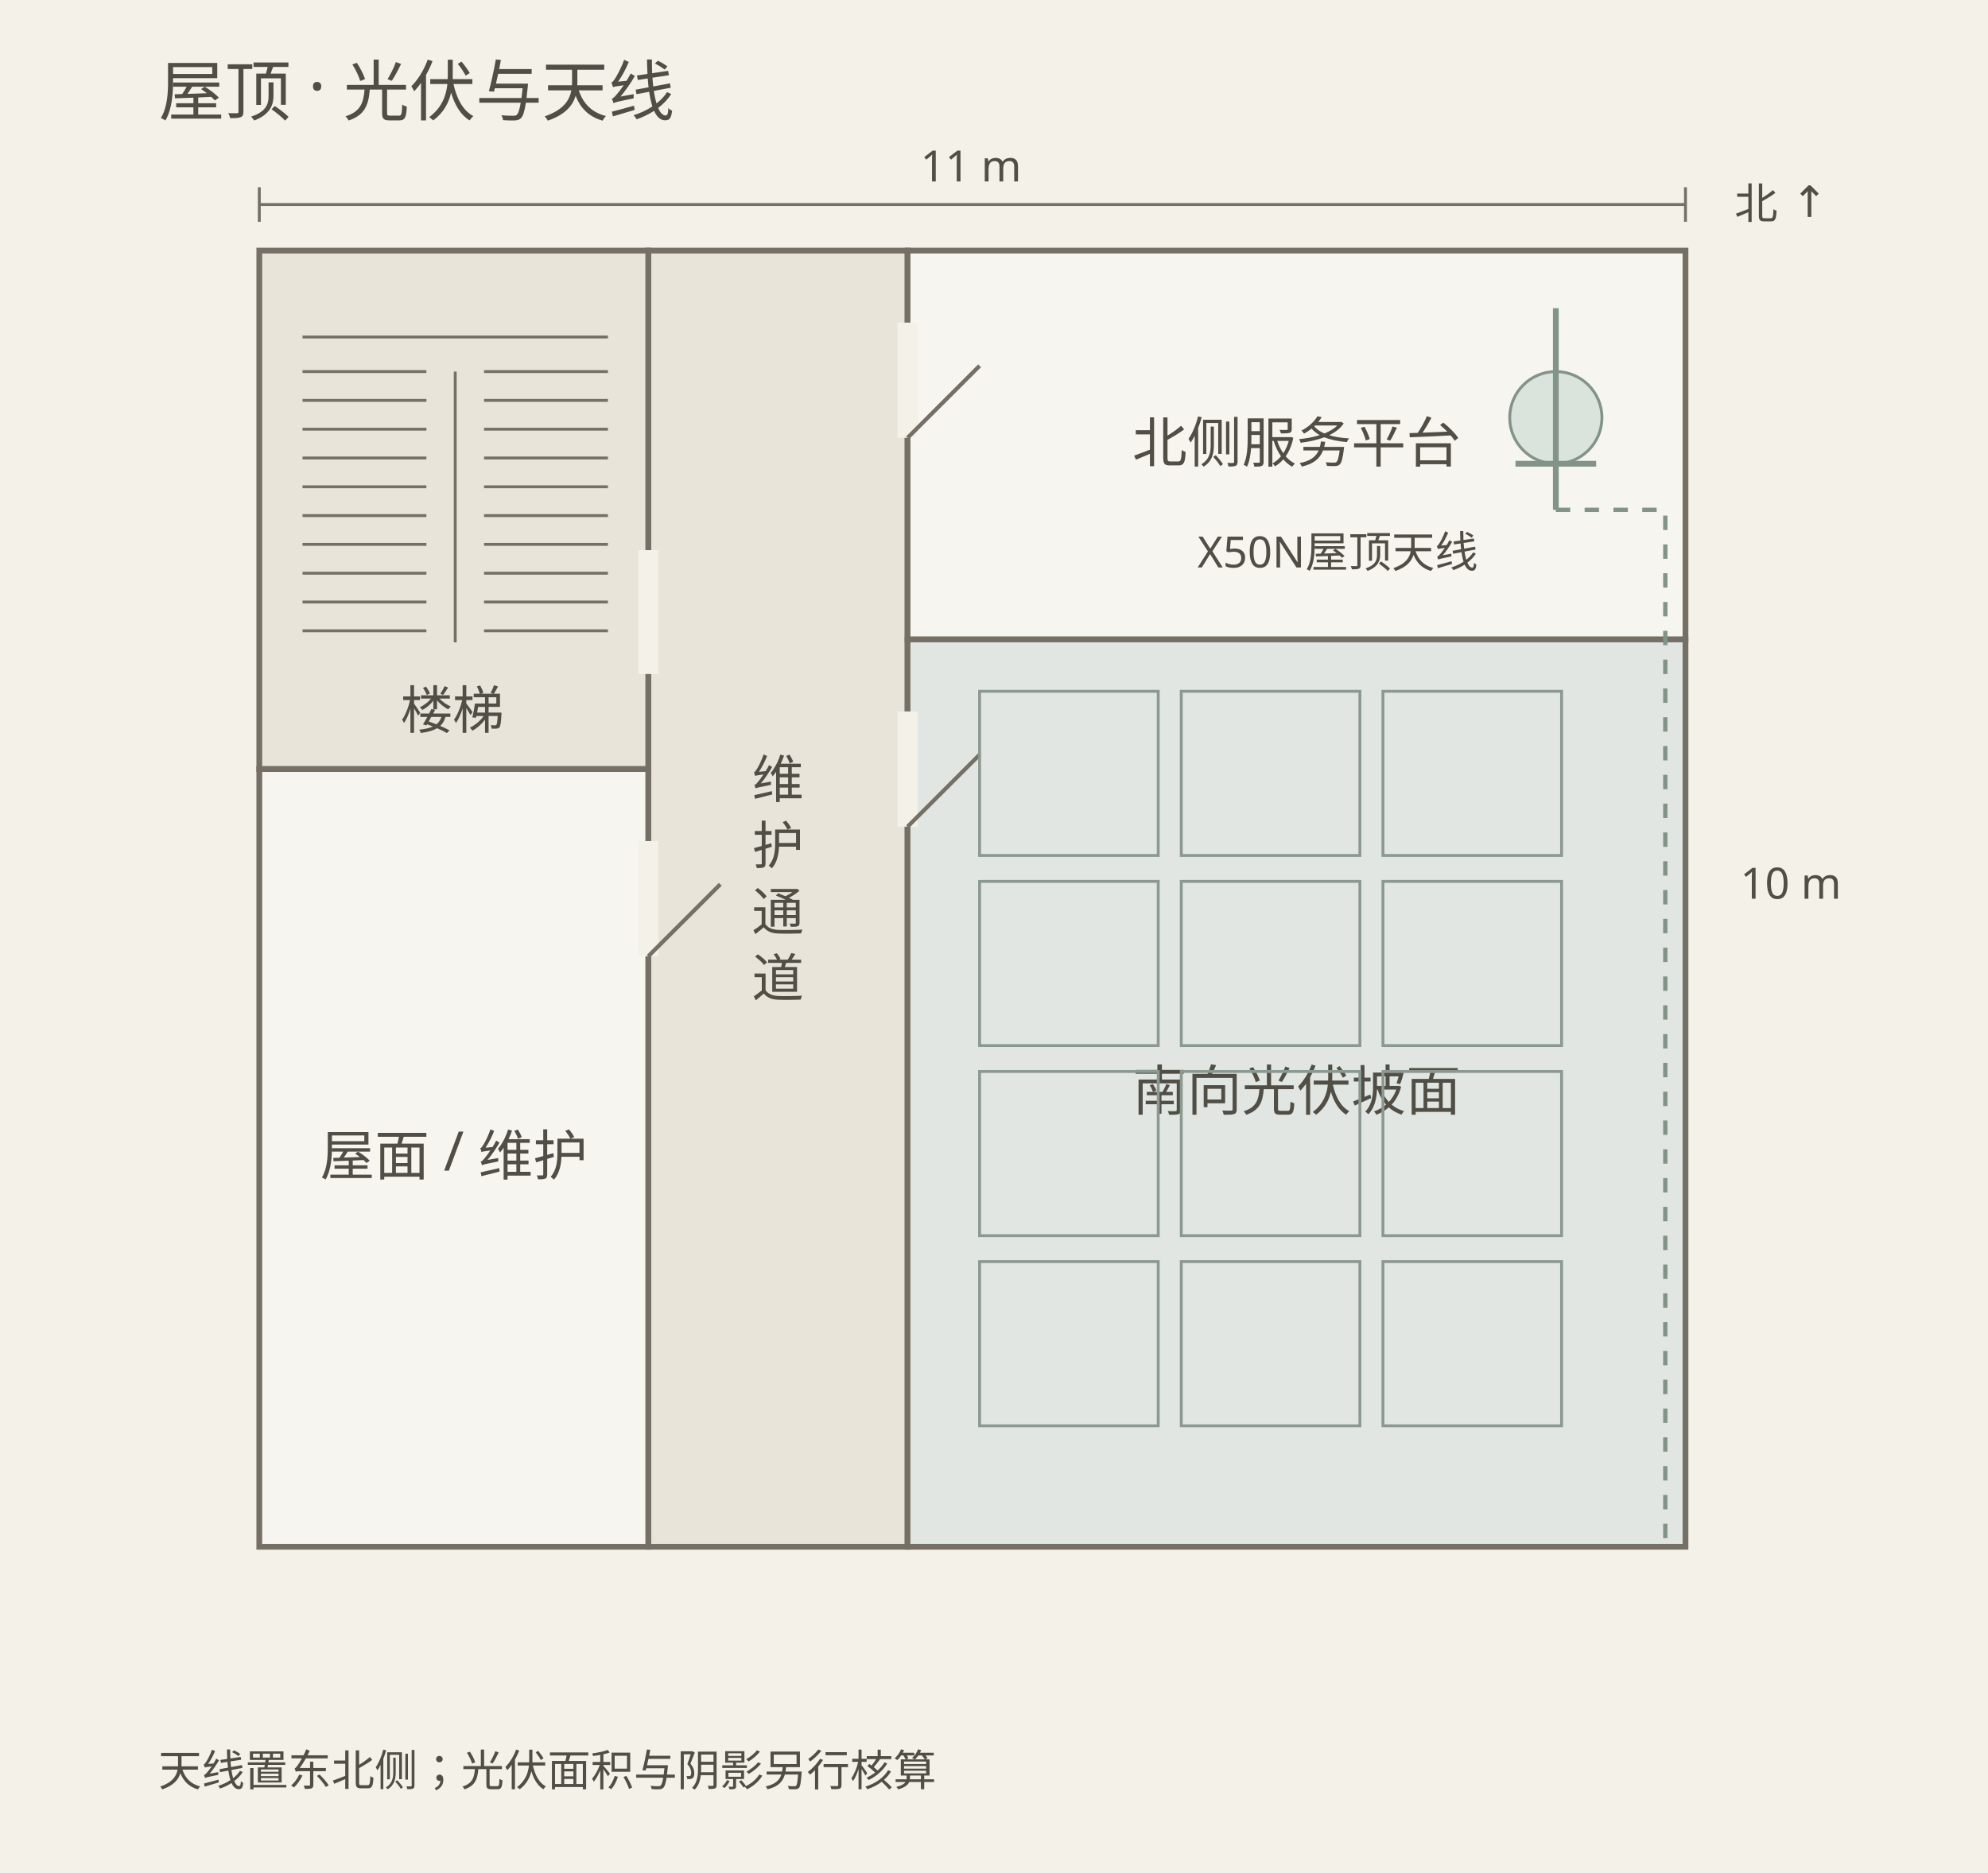
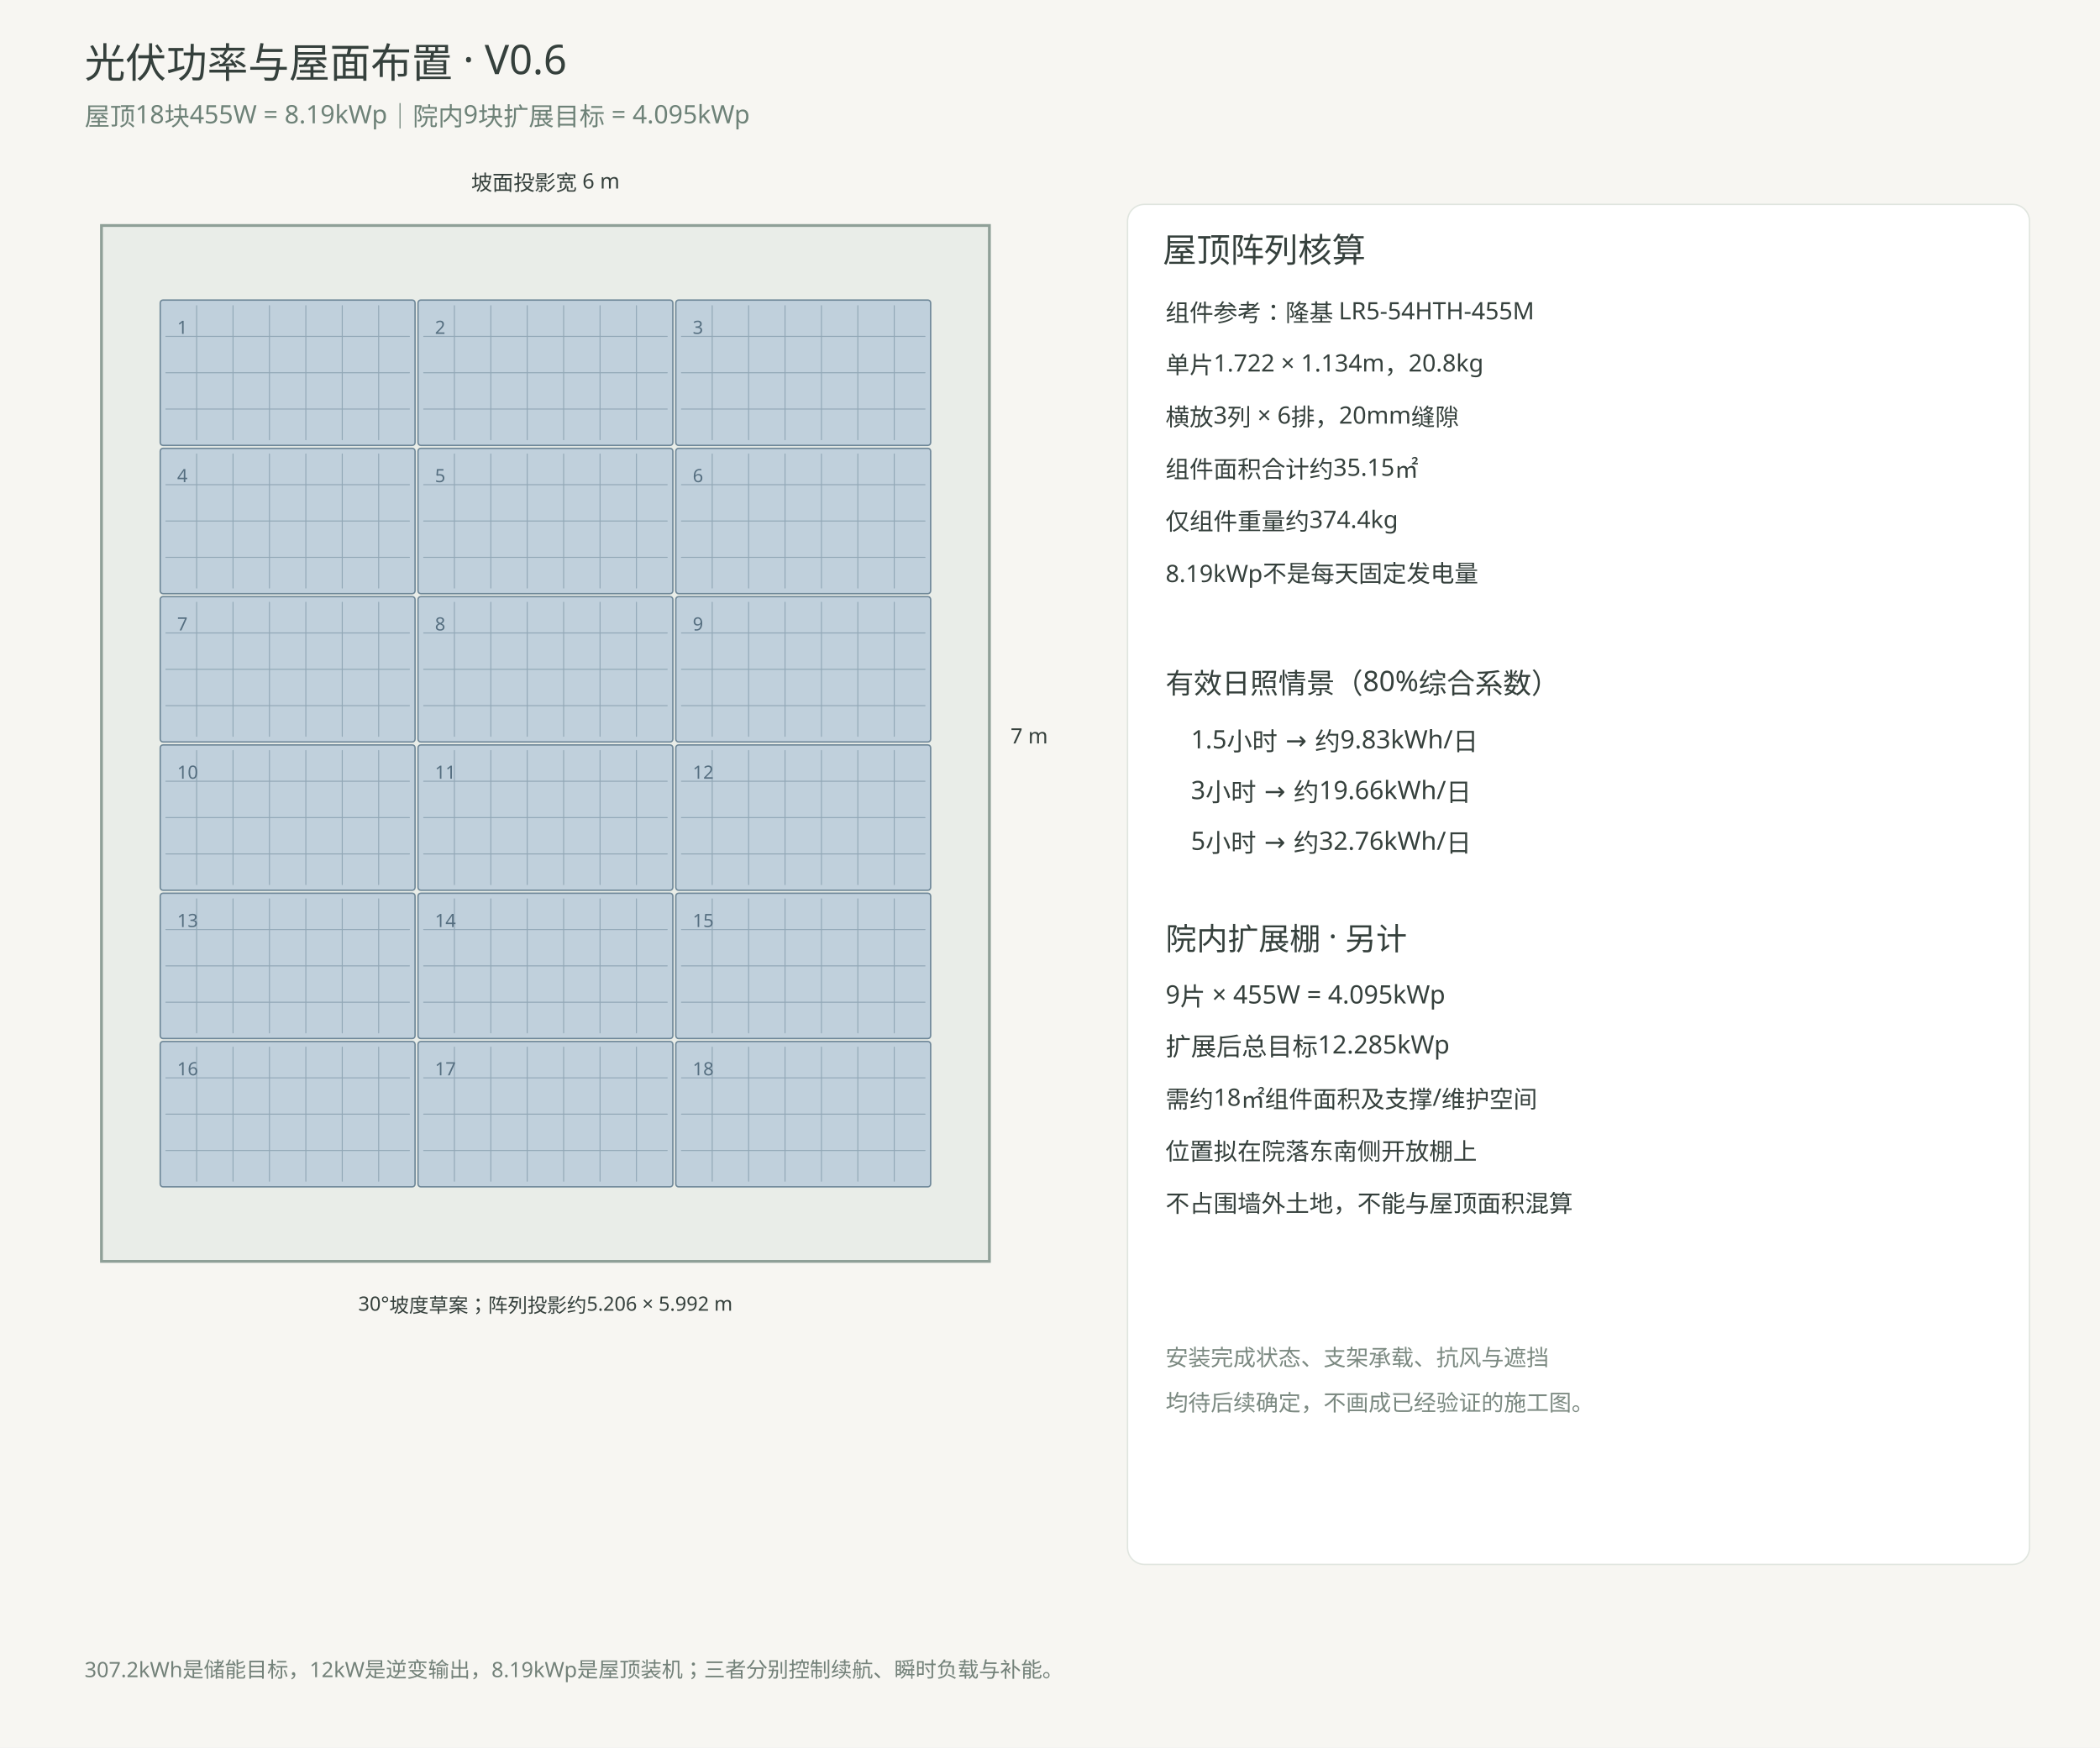
- <svg xmlns="http://www.w3.org/2000/svg" width="690" height="650">
-   <rect width="100%" height="100%" fill="#f4f1e9" />
-   <g font-family="Arial Unicode MS, sans-serif" fill="#514e46">
-     <g transform="translate(0,0)">
-       <text x="55" y="40" font-size="23" text-anchor="start">屋顶 · 光伏与天线</text>
-       <text x="602" y="76" font-size="15" text-anchor="start">北 ↑</text>
-       <g transform="translate(90,87)">
-         <rect x="135" y="0" width="90" height="450" rx="0" fill="#e8e4da" stroke="#756f65" stroke-width="2" />
-         <text x="180.0" y="190.0" font-size="18" text-anchor="middle">维</text>
-         <text x="180.0" y="213.0" font-size="18" text-anchor="middle">护</text>
-         <text x="180.0" y="236.0" font-size="18" text-anchor="middle">通</text>
-         <text x="180.0" y="259.0" font-size="18" text-anchor="middle">道</text>
-         <rect x="0" y="0" width="135" height="180" rx="0" fill="#e8e4da" stroke="#756f65" stroke-width="2" />
-         <rect x="0" y="180" width="135" height="270" rx="0" fill="#f7f5ef" stroke="#756f65" stroke-width="2" />
-         <text x="67.5" y="321.0" font-size="19" text-anchor="middle">屋面 / 维护</text>
-         <rect x="225" y="0" width="270" height="135" rx="0" fill="#f7f5ef" stroke="#756f65" stroke-width="2" />
-         <text x="360.0" y="73.5" font-size="19" text-anchor="middle">北侧服务平台</text>
-         <rect x="225" y="135" width="270" height="315" rx="0" fill="#e1e6e3" stroke="#756f65" stroke-width="2" />
-         <text x="360.0" y="298.5" font-size="19" text-anchor="middle">南向光伏坡面</text>
-         <path d="M135 205 V245" stroke="#f4f1e9" stroke-width="7" fill="none" />
-         <path d="M135 245 l25 -25" stroke="#756f65" stroke-width="1.4" fill="none" />
-         <path d="M225 25 V65" stroke="#f4f1e9" stroke-width="7" fill="none" />
-         <path d="M225 65 l25 -25" stroke="#756f65" stroke-width="1.4" fill="none" />
-         <path d="M225 160 V200" stroke="#f4f1e9" stroke-width="7" fill="none" />
-         <path d="M225 200 l25 -25" stroke="#756f65" stroke-width="1.4" fill="none" />
-         <path d="M135 104 V147" stroke="#f4f1e9" stroke-width="7" fill="none" />
-         <path d="M15 42 H58 M78 42 H121" stroke="#756f65" stroke-width="1" fill="none" />
-         <path d="M15 52 H58 M78 52 H121" stroke="#756f65" stroke-width="1" fill="none" />
-         <path d="M15 62 H58 M78 62 H121" stroke="#756f65" stroke-width="1" fill="none" />
-         <path d="M15 72 H58 M78 72 H121" stroke="#756f65" stroke-width="1" fill="none" />
-         <path d="M15 82 H58 M78 82 H121" stroke="#756f65" stroke-width="1" fill="none" />
-         <path d="M15 92 H58 M78 92 H121" stroke="#756f65" stroke-width="1" fill="none" />
-         <path d="M15 102 H58 M78 102 H121" stroke="#756f65" stroke-width="1" fill="none" />
-         <path d="M15 112 H58 M78 112 H121" stroke="#756f65" stroke-width="1" fill="none" />
-         <path d="M15 122 H58 M78 122 H121" stroke="#756f65" stroke-width="1" fill="none" />
-         <path d="M15 132 H58 M78 132 H121" stroke="#756f65" stroke-width="1" fill="none" />
-         <path d="M15 30 H121 M68 42 V136" stroke="#756f65" stroke-width="1" fill="none" />
-         <text x="67" y="166" font-size="18" text-anchor="middle">楼梯</text>
-         <path d="M0 -16 H495 M0 -22 V-10 M495 -22 V-10" stroke="#756f65" stroke-width="1" fill="none" />
-         <text x="247" y="-24" font-size="15" text-anchor="middle">11 m</text>
-         <text x="514" y="225.0" font-size="15" text-anchor="start">10 m</text>
-         <circle cx="450" cy="58" r="16" fill="#dae4dc" stroke="#829488" />
-         <path d="M450 20 V90 M436 74 H464" stroke="#829488" stroke-width="2" fill="none" />
-         <text x="423" y="110" font-size="15" text-anchor="end">X50N屋顶天线</text>
-         <path d="M450 90 H488 V450" stroke="#829488" stroke-width="1.5" fill="none" stroke-dasharray="5 5" />
-         <rect x="250" y="153" width="62" height="57" rx="0" fill="none" stroke="#8b9990" stroke-width="1" />
-         <rect x="320" y="153" width="62" height="57" rx="0" fill="none" stroke="#8b9990" stroke-width="1" />
-         <rect x="390" y="153" width="62" height="57" rx="0" fill="none" stroke="#8b9990" stroke-width="1" />
-         <rect x="250" y="219" width="62" height="57" rx="0" fill="none" stroke="#8b9990" stroke-width="1" />
-         <rect x="320" y="219" width="62" height="57" rx="0" fill="none" stroke="#8b9990" stroke-width="1" />
-         <rect x="390" y="219" width="62" height="57" rx="0" fill="none" stroke="#8b9990" stroke-width="1" />
-         <rect x="250" y="285" width="62" height="57" rx="0" fill="none" stroke="#8b9990" stroke-width="1" />
-         <rect x="320" y="285" width="62" height="57" rx="0" fill="none" stroke="#8b9990" stroke-width="1" />
-         <rect x="390" y="285" width="62" height="57" rx="0" fill="none" stroke="#8b9990" stroke-width="1" />
-         <rect x="250" y="351" width="62" height="57" rx="0" fill="none" stroke="#8b9990" stroke-width="1" />
-         <rect x="320" y="351" width="62" height="57" rx="0" fill="none" stroke="#8b9990" stroke-width="1" />
-         <rect x="390" y="351" width="62" height="57" rx="0" fill="none" stroke="#8b9990" stroke-width="1" />
-       </g>
-       <text x="55" y="620" font-size="15" text-anchor="start">天线置东北侧；光伏面积与阴影另行核算</text>
-     </g>
+ <svg xmlns="http://www.w3.org/2000/svg" width="1490" height="1240" viewBox="0 0 1490 1240">
+   <rect width="100%" height="100%" fill="#f7f6f2" />
+   <text x="60" y="55" font-family="Arial Unicode MS, sans-serif" font-size="29" fill="#35403c" text-anchor="start">光伏功率与屋面布置 · V0.6</text>
+   <text x="60" y="89" font-family="Arial Unicode MS, sans-serif" font-size="18" fill="#6e8278" text-anchor="start">屋顶18块455W = 8.19kWp｜院内9块扩展目标 = 4.095kWp</text>
+   <g transform="translate(72,160)">
+     <rect x="0" y="0" width="630" height="735" rx="0" fill="#e9ede8" stroke="#8fa098" stroke-width="2" />
+     <rect x="41.685" y="52.897" width="180.81" height="103.118" rx="2" fill="#c0d0dc" stroke="#6e8798" stroke-width="1" />
+     <path d="M67.515 56.897 V152.015" fill="none" stroke="#91a7b6" stroke-width="0.7" stroke-linecap="round" stroke-linejoin="round" />
+     <path d="M93.345 56.897 V152.015" fill="none" stroke="#91a7b6" stroke-width="0.7" stroke-linecap="round" stroke-linejoin="round" />
+     <path d="M119.175 56.897 V152.015" fill="none" stroke="#91a7b6" stroke-width="0.7" stroke-linecap="round" stroke-linejoin="round" />
+     <path d="M145.005 56.897 V152.015" fill="none" stroke="#91a7b6" stroke-width="0.7" stroke-linecap="round" stroke-linejoin="round" />
+     <path d="M170.835 56.897 V152.015" fill="none" stroke="#91a7b6" stroke-width="0.7" stroke-linecap="round" stroke-linejoin="round" />
+     <path d="M196.665 56.897 V152.015" fill="none" stroke="#91a7b6" stroke-width="0.7" stroke-linecap="round" stroke-linejoin="round" />
+     <path d="M45.685 78.676 H218.495" fill="none" stroke="#91a7b6" stroke-width="0.7" stroke-linecap="round" stroke-linejoin="round" />
+     <path d="M45.685 104.456 H218.495" fill="none" stroke="#91a7b6" stroke-width="0.7" stroke-linecap="round" stroke-linejoin="round" />
+     <path d="M45.685 130.235 H218.495" fill="none" stroke="#91a7b6" stroke-width="0.7" stroke-linecap="round" stroke-linejoin="round" />
+     <text x="53.685" y="76.897" font-family="Arial Unicode MS, sans-serif" font-size="13" fill="#556e80" text-anchor="start">1</text>
+     <rect x="224.595" y="52.897" width="180.81" height="103.118" rx="2" fill="#c0d0dc" stroke="#6e8798" stroke-width="1" />
+     <path d="M250.425 56.897 V152.015" fill="none" stroke="#91a7b6" stroke-width="0.7" stroke-linecap="round" stroke-linejoin="round" />
+     <path d="M276.255 56.897 V152.015" fill="none" stroke="#91a7b6" stroke-width="0.7" stroke-linecap="round" stroke-linejoin="round" />
+     <path d="M302.085 56.897 V152.015" fill="none" stroke="#91a7b6" stroke-width="0.7" stroke-linecap="round" stroke-linejoin="round" />
+     <path d="M327.915 56.897 V152.015" fill="none" stroke="#91a7b6" stroke-width="0.7" stroke-linecap="round" stroke-linejoin="round" />
+     <path d="M353.745 56.897 V152.015" fill="none" stroke="#91a7b6" stroke-width="0.7" stroke-linecap="round" stroke-linejoin="round" />
+     <path d="M379.575 56.897 V152.015" fill="none" stroke="#91a7b6" stroke-width="0.7" stroke-linecap="round" stroke-linejoin="round" />
+     <path d="M228.595 78.676 H401.405" fill="none" stroke="#91a7b6" stroke-width="0.7" stroke-linecap="round" stroke-linejoin="round" />
+     <path d="M228.595 104.456 H401.405" fill="none" stroke="#91a7b6" stroke-width="0.7" stroke-linecap="round" stroke-linejoin="round" />
+     <path d="M228.595 130.235 H401.405" fill="none" stroke="#91a7b6" stroke-width="0.7" stroke-linecap="round" stroke-linejoin="round" />
+     <text x="236.595" y="76.897" font-family="Arial Unicode MS, sans-serif" font-size="13" fill="#556e80" text-anchor="start">2</text>
+     <rect x="407.505" y="52.897" width="180.81" height="103.118" rx="2" fill="#c0d0dc" stroke="#6e8798" stroke-width="1" />
+     <path d="M433.335 56.897 V152.015" fill="none" stroke="#91a7b6" stroke-width="0.7" stroke-linecap="round" stroke-linejoin="round" />
+     <path d="M459.165 56.897 V152.015" fill="none" stroke="#91a7b6" stroke-width="0.7" stroke-linecap="round" stroke-linejoin="round" />
+     <path d="M484.995 56.897 V152.015" fill="none" stroke="#91a7b6" stroke-width="0.7" stroke-linecap="round" stroke-linejoin="round" />
+     <path d="M510.825 56.897 V152.015" fill="none" stroke="#91a7b6" stroke-width="0.7" stroke-linecap="round" stroke-linejoin="round" />
+     <path d="M536.655 56.897 V152.015" fill="none" stroke="#91a7b6" stroke-width="0.7" stroke-linecap="round" stroke-linejoin="round" />
+     <path d="M562.485 56.897 V152.015" fill="none" stroke="#91a7b6" stroke-width="0.7" stroke-linecap="round" stroke-linejoin="round" />
+     <path d="M411.505 78.676 H584.315" fill="none" stroke="#91a7b6" stroke-width="0.7" stroke-linecap="round" stroke-linejoin="round" />
+     <path d="M411.505 104.456 H584.315" fill="none" stroke="#91a7b6" stroke-width="0.7" stroke-linecap="round" stroke-linejoin="round" />
+     <path d="M411.505 130.235 H584.315" fill="none" stroke="#91a7b6" stroke-width="0.7" stroke-linecap="round" stroke-linejoin="round" />
+     <text x="419.505" y="76.897" font-family="Arial Unicode MS, sans-serif" font-size="13" fill="#556e80" text-anchor="start">3</text>
+     <rect x="41.685" y="158.115" width="180.81" height="103.118" rx="2" fill="#c0d0dc" stroke="#6e8798" stroke-width="1" />
+     <path d="M67.515 162.115 V257.232" fill="none" stroke="#91a7b6" stroke-width="0.7" stroke-linecap="round" stroke-linejoin="round" />
+     <path d="M93.345 162.115 V257.232" fill="none" stroke="#91a7b6" stroke-width="0.7" stroke-linecap="round" stroke-linejoin="round" />
+     <path d="M119.175 162.115 V257.232" fill="none" stroke="#91a7b6" stroke-width="0.7" stroke-linecap="round" stroke-linejoin="round" />
+     <path d="M145.005 162.115 V257.232" fill="none" stroke="#91a7b6" stroke-width="0.7" stroke-linecap="round" stroke-linejoin="round" />
+     <path d="M170.835 162.115 V257.232" fill="none" stroke="#91a7b6" stroke-width="0.7" stroke-linecap="round" stroke-linejoin="round" />
+     <path d="M196.665 162.115 V257.232" fill="none" stroke="#91a7b6" stroke-width="0.7" stroke-linecap="round" stroke-linejoin="round" />
+     <path d="M45.685 183.894 H218.495" fill="none" stroke="#91a7b6" stroke-width="0.7" stroke-linecap="round" stroke-linejoin="round" />
+     <path d="M45.685 209.674 H218.495" fill="none" stroke="#91a7b6" stroke-width="0.7" stroke-linecap="round" stroke-linejoin="round" />
+     <path d="M45.685 235.453 H218.495" fill="none" stroke="#91a7b6" stroke-width="0.7" stroke-linecap="round" stroke-linejoin="round" />
+     <text x="53.685" y="182.115" font-family="Arial Unicode MS, sans-serif" font-size="13" fill="#556e80" text-anchor="start">4</text>
+     <rect x="224.595" y="158.115" width="180.81" height="103.118" rx="2" fill="#c0d0dc" stroke="#6e8798" stroke-width="1" />
+     <path d="M250.425 162.115 V257.232" fill="none" stroke="#91a7b6" stroke-width="0.7" stroke-linecap="round" stroke-linejoin="round" />
+     <path d="M276.255 162.115 V257.232" fill="none" stroke="#91a7b6" stroke-width="0.7" stroke-linecap="round" stroke-linejoin="round" />
+     <path d="M302.085 162.115 V257.232" fill="none" stroke="#91a7b6" stroke-width="0.7" stroke-linecap="round" stroke-linejoin="round" />
+     <path d="M327.915 162.115 V257.232" fill="none" stroke="#91a7b6" stroke-width="0.7" stroke-linecap="round" stroke-linejoin="round" />
+     <path d="M353.745 162.115 V257.232" fill="none" stroke="#91a7b6" stroke-width="0.7" stroke-linecap="round" stroke-linejoin="round" />
+     <path d="M379.575 162.115 V257.232" fill="none" stroke="#91a7b6" stroke-width="0.7" stroke-linecap="round" stroke-linejoin="round" />
+     <path d="M228.595 183.894 H401.405" fill="none" stroke="#91a7b6" stroke-width="0.7" stroke-linecap="round" stroke-linejoin="round" />
+     <path d="M228.595 209.674 H401.405" fill="none" stroke="#91a7b6" stroke-width="0.7" stroke-linecap="round" stroke-linejoin="round" />
+     <path d="M228.595 235.453 H401.405" fill="none" stroke="#91a7b6" stroke-width="0.7" stroke-linecap="round" stroke-linejoin="round" />
+     <text x="236.595" y="182.115" font-family="Arial Unicode MS, sans-serif" font-size="13" fill="#556e80" text-anchor="start">5</text>
+     <rect x="407.505" y="158.115" width="180.81" height="103.118" rx="2" fill="#c0d0dc" stroke="#6e8798" stroke-width="1" />
+     <path d="M433.335 162.115 V257.232" fill="none" stroke="#91a7b6" stroke-width="0.7" stroke-linecap="round" stroke-linejoin="round" />
+     <path d="M459.165 162.115 V257.232" fill="none" stroke="#91a7b6" stroke-width="0.7" stroke-linecap="round" stroke-linejoin="round" />
+     <path d="M484.995 162.115 V257.232" fill="none" stroke="#91a7b6" stroke-width="0.7" stroke-linecap="round" stroke-linejoin="round" />
+     <path d="M510.825 162.115 V257.232" fill="none" stroke="#91a7b6" stroke-width="0.7" stroke-linecap="round" stroke-linejoin="round" />
+     <path d="M536.655 162.115 V257.232" fill="none" stroke="#91a7b6" stroke-width="0.7" stroke-linecap="round" stroke-linejoin="round" />
+     <path d="M562.485 162.115 V257.232" fill="none" stroke="#91a7b6" stroke-width="0.7" stroke-linecap="round" stroke-linejoin="round" />
+     <path d="M411.505 183.894 H584.315" fill="none" stroke="#91a7b6" stroke-width="0.7" stroke-linecap="round" stroke-linejoin="round" />
+     <path d="M411.505 209.674 H584.315" fill="none" stroke="#91a7b6" stroke-width="0.7" stroke-linecap="round" stroke-linejoin="round" />
+     <path d="M411.505 235.453 H584.315" fill="none" stroke="#91a7b6" stroke-width="0.7" stroke-linecap="round" stroke-linejoin="round" />
+     <text x="419.505" y="182.115" font-family="Arial Unicode MS, sans-serif" font-size="13" fill="#556e80" text-anchor="start">6</text>
+     <rect x="41.685" y="263.332" width="180.81" height="103.118" rx="2" fill="#c0d0dc" stroke="#6e8798" stroke-width="1" />
+     <path d="M67.515 267.332 V362.45" fill="none" stroke="#91a7b6" stroke-width="0.7" stroke-linecap="round" stroke-linejoin="round" />
+     <path d="M93.345 267.332 V362.45" fill="none" stroke="#91a7b6" stroke-width="0.7" stroke-linecap="round" stroke-linejoin="round" />
+     <path d="M119.175 267.332 V362.45" fill="none" stroke="#91a7b6" stroke-width="0.7" stroke-linecap="round" stroke-linejoin="round" />
+     <path d="M145.005 267.332 V362.45" fill="none" stroke="#91a7b6" stroke-width="0.7" stroke-linecap="round" stroke-linejoin="round" />
+     <path d="M170.835 267.332 V362.45" fill="none" stroke="#91a7b6" stroke-width="0.7" stroke-linecap="round" stroke-linejoin="round" />
+     <path d="M196.665 267.332 V362.45" fill="none" stroke="#91a7b6" stroke-width="0.7" stroke-linecap="round" stroke-linejoin="round" />
+     <path d="M45.685 289.112 H218.495" fill="none" stroke="#91a7b6" stroke-width="0.7" stroke-linecap="round" stroke-linejoin="round" />
+     <path d="M45.685 314.891 H218.495" fill="none" stroke="#91a7b6" stroke-width="0.7" stroke-linecap="round" stroke-linejoin="round" />
+     <path d="M45.685 340.671 H218.495" fill="none" stroke="#91a7b6" stroke-width="0.7" stroke-linecap="round" stroke-linejoin="round" />
+     <text x="53.685" y="287.332" font-family="Arial Unicode MS, sans-serif" font-size="13" fill="#556e80" text-anchor="start">7</text>
+     <rect x="224.595" y="263.332" width="180.81" height="103.118" rx="2" fill="#c0d0dc" stroke="#6e8798" stroke-width="1" />
+     <path d="M250.425 267.332 V362.45" fill="none" stroke="#91a7b6" stroke-width="0.7" stroke-linecap="round" stroke-linejoin="round" />
+     <path d="M276.255 267.332 V362.45" fill="none" stroke="#91a7b6" stroke-width="0.7" stroke-linecap="round" stroke-linejoin="round" />
+     <path d="M302.085 267.332 V362.45" fill="none" stroke="#91a7b6" stroke-width="0.7" stroke-linecap="round" stroke-linejoin="round" />
+     <path d="M327.915 267.332 V362.45" fill="none" stroke="#91a7b6" stroke-width="0.7" stroke-linecap="round" stroke-linejoin="round" />
+     <path d="M353.745 267.332 V362.45" fill="none" stroke="#91a7b6" stroke-width="0.7" stroke-linecap="round" stroke-linejoin="round" />
+     <path d="M379.575 267.332 V362.45" fill="none" stroke="#91a7b6" stroke-width="0.7" stroke-linecap="round" stroke-linejoin="round" />
+     <path d="M228.595 289.112 H401.405" fill="none" stroke="#91a7b6" stroke-width="0.7" stroke-linecap="round" stroke-linejoin="round" />
+     <path d="M228.595 314.891 H401.405" fill="none" stroke="#91a7b6" stroke-width="0.7" stroke-linecap="round" stroke-linejoin="round" />
+     <path d="M228.595 340.671 H401.405" fill="none" stroke="#91a7b6" stroke-width="0.7" stroke-linecap="round" stroke-linejoin="round" />
+     <text x="236.595" y="287.332" font-family="Arial Unicode MS, sans-serif" font-size="13" fill="#556e80" text-anchor="start">8</text>
+     <rect x="407.505" y="263.332" width="180.81" height="103.118" rx="2" fill="#c0d0dc" stroke="#6e8798" stroke-width="1" />
+     <path d="M433.335 267.332 V362.45" fill="none" stroke="#91a7b6" stroke-width="0.7" stroke-linecap="round" stroke-linejoin="round" />
+     <path d="M459.165 267.332 V362.45" fill="none" stroke="#91a7b6" stroke-width="0.7" stroke-linecap="round" stroke-linejoin="round" />
+     <path d="M484.995 267.332 V362.45" fill="none" stroke="#91a7b6" stroke-width="0.7" stroke-linecap="round" stroke-linejoin="round" />
+     <path d="M510.825 267.332 V362.45" fill="none" stroke="#91a7b6" stroke-width="0.7" stroke-linecap="round" stroke-linejoin="round" />
+     <path d="M536.655 267.332 V362.45" fill="none" stroke="#91a7b6" stroke-width="0.7" stroke-linecap="round" stroke-linejoin="round" />
+     <path d="M562.485 267.332 V362.45" fill="none" stroke="#91a7b6" stroke-width="0.7" stroke-linecap="round" stroke-linejoin="round" />
+     <path d="M411.505 289.112 H584.315" fill="none" stroke="#91a7b6" stroke-width="0.7" stroke-linecap="round" stroke-linejoin="round" />
+     <path d="M411.505 314.891 H584.315" fill="none" stroke="#91a7b6" stroke-width="0.7" stroke-linecap="round" stroke-linejoin="round" />
+     <path d="M411.505 340.671 H584.315" fill="none" stroke="#91a7b6" stroke-width="0.7" stroke-linecap="round" stroke-linejoin="round" />
+     <text x="419.505" y="287.332" font-family="Arial Unicode MS, sans-serif" font-size="13" fill="#556e80" text-anchor="start">9</text>
+     <rect x="41.685" y="368.55" width="180.81" height="103.118" rx="2" fill="#c0d0dc" stroke="#6e8798" stroke-width="1" />
+     <path d="M67.515 372.55 V467.668" fill="none" stroke="#91a7b6" stroke-width="0.7" stroke-linecap="round" stroke-linejoin="round" />
+     <path d="M93.345 372.55 V467.668" fill="none" stroke="#91a7b6" stroke-width="0.7" stroke-linecap="round" stroke-linejoin="round" />
+     <path d="M119.175 372.55 V467.668" fill="none" stroke="#91a7b6" stroke-width="0.7" stroke-linecap="round" stroke-linejoin="round" />
+     <path d="M145.005 372.55 V467.668" fill="none" stroke="#91a7b6" stroke-width="0.7" stroke-linecap="round" stroke-linejoin="round" />
+     <path d="M170.835 372.55 V467.668" fill="none" stroke="#91a7b6" stroke-width="0.7" stroke-linecap="round" stroke-linejoin="round" />
+     <path d="M196.665 372.55 V467.668" fill="none" stroke="#91a7b6" stroke-width="0.7" stroke-linecap="round" stroke-linejoin="round" />
+     <path d="M45.685 394.329 H218.495" fill="none" stroke="#91a7b6" stroke-width="0.7" stroke-linecap="round" stroke-linejoin="round" />
+     <path d="M45.685 420.109 H218.495" fill="none" stroke="#91a7b6" stroke-width="0.7" stroke-linecap="round" stroke-linejoin="round" />
+     <path d="M45.685 445.888 H218.495" fill="none" stroke="#91a7b6" stroke-width="0.7" stroke-linecap="round" stroke-linejoin="round" />
+     <text x="53.685" y="392.55" font-family="Arial Unicode MS, sans-serif" font-size="13" fill="#556e80" text-anchor="start">10</text>
+     <rect x="224.595" y="368.55" width="180.81" height="103.118" rx="2" fill="#c0d0dc" stroke="#6e8798" stroke-width="1" />
+     <path d="M250.425 372.55 V467.668" fill="none" stroke="#91a7b6" stroke-width="0.7" stroke-linecap="round" stroke-linejoin="round" />
+     <path d="M276.255 372.55 V467.668" fill="none" stroke="#91a7b6" stroke-width="0.7" stroke-linecap="round" stroke-linejoin="round" />
+     <path d="M302.085 372.55 V467.668" fill="none" stroke="#91a7b6" stroke-width="0.7" stroke-linecap="round" stroke-linejoin="round" />
+     <path d="M327.915 372.55 V467.668" fill="none" stroke="#91a7b6" stroke-width="0.7" stroke-linecap="round" stroke-linejoin="round" />
+     <path d="M353.745 372.55 V467.668" fill="none" stroke="#91a7b6" stroke-width="0.7" stroke-linecap="round" stroke-linejoin="round" />
+     <path d="M379.575 372.55 V467.668" fill="none" stroke="#91a7b6" stroke-width="0.7" stroke-linecap="round" stroke-linejoin="round" />
+     <path d="M228.595 394.329 H401.405" fill="none" stroke="#91a7b6" stroke-width="0.7" stroke-linecap="round" stroke-linejoin="round" />
+     <path d="M228.595 420.109 H401.405" fill="none" stroke="#91a7b6" stroke-width="0.7" stroke-linecap="round" stroke-linejoin="round" />
+     <path d="M228.595 445.888 H401.405" fill="none" stroke="#91a7b6" stroke-width="0.7" stroke-linecap="round" stroke-linejoin="round" />
+     <text x="236.595" y="392.55" font-family="Arial Unicode MS, sans-serif" font-size="13" fill="#556e80" text-anchor="start">11</text>
+     <rect x="407.505" y="368.55" width="180.81" height="103.118" rx="2" fill="#c0d0dc" stroke="#6e8798" stroke-width="1" />
+     <path d="M433.335 372.55 V467.668" fill="none" stroke="#91a7b6" stroke-width="0.7" stroke-linecap="round" stroke-linejoin="round" />
+     <path d="M459.165 372.55 V467.668" fill="none" stroke="#91a7b6" stroke-width="0.7" stroke-linecap="round" stroke-linejoin="round" />
+     <path d="M484.995 372.55 V467.668" fill="none" stroke="#91a7b6" stroke-width="0.7" stroke-linecap="round" stroke-linejoin="round" />
+     <path d="M510.825 372.55 V467.668" fill="none" stroke="#91a7b6" stroke-width="0.7" stroke-linecap="round" stroke-linejoin="round" />
+     <path d="M536.655 372.55 V467.668" fill="none" stroke="#91a7b6" stroke-width="0.7" stroke-linecap="round" stroke-linejoin="round" />
+     <path d="M562.485 372.55 V467.668" fill="none" stroke="#91a7b6" stroke-width="0.7" stroke-linecap="round" stroke-linejoin="round" />
+     <path d="M411.505 394.329 H584.315" fill="none" stroke="#91a7b6" stroke-width="0.7" stroke-linecap="round" stroke-linejoin="round" />
+     <path d="M411.505 420.109 H584.315" fill="none" stroke="#91a7b6" stroke-width="0.7" stroke-linecap="round" stroke-linejoin="round" />
+     <path d="M411.505 445.888 H584.315" fill="none" stroke="#91a7b6" stroke-width="0.7" stroke-linecap="round" stroke-linejoin="round" />
+     <text x="419.505" y="392.55" font-family="Arial Unicode MS, sans-serif" font-size="13" fill="#556e80" text-anchor="start">12</text>
+     <rect x="41.685" y="473.768" width="180.81" height="103.118" rx="2" fill="#c0d0dc" stroke="#6e8798" stroke-width="1" />
+     <path d="M67.515 477.768 V572.885" fill="none" stroke="#91a7b6" stroke-width="0.7" stroke-linecap="round" stroke-linejoin="round" />
+     <path d="M93.345 477.768 V572.885" fill="none" stroke="#91a7b6" stroke-width="0.7" stroke-linecap="round" stroke-linejoin="round" />
+     <path d="M119.175 477.768 V572.885" fill="none" stroke="#91a7b6" stroke-width="0.7" stroke-linecap="round" stroke-linejoin="round" />
+     <path d="M145.005 477.768 V572.885" fill="none" stroke="#91a7b6" stroke-width="0.7" stroke-linecap="round" stroke-linejoin="round" />
+     <path d="M170.835 477.768 V572.885" fill="none" stroke="#91a7b6" stroke-width="0.7" stroke-linecap="round" stroke-linejoin="round" />
+     <path d="M196.665 477.768 V572.885" fill="none" stroke="#91a7b6" stroke-width="0.7" stroke-linecap="round" stroke-linejoin="round" />
+     <path d="M45.685 499.547 H218.495" fill="none" stroke="#91a7b6" stroke-width="0.7" stroke-linecap="round" stroke-linejoin="round" />
+     <path d="M45.685 525.326 H218.495" fill="none" stroke="#91a7b6" stroke-width="0.7" stroke-linecap="round" stroke-linejoin="round" />
+     <path d="M45.685 551.106 H218.495" fill="none" stroke="#91a7b6" stroke-width="0.7" stroke-linecap="round" stroke-linejoin="round" />
+     <text x="53.685" y="497.768" font-family="Arial Unicode MS, sans-serif" font-size="13" fill="#556e80" text-anchor="start">13</text>
+     <rect x="224.595" y="473.768" width="180.81" height="103.118" rx="2" fill="#c0d0dc" stroke="#6e8798" stroke-width="1" />
+     <path d="M250.425 477.768 V572.885" fill="none" stroke="#91a7b6" stroke-width="0.7" stroke-linecap="round" stroke-linejoin="round" />
+     <path d="M276.255 477.768 V572.885" fill="none" stroke="#91a7b6" stroke-width="0.7" stroke-linecap="round" stroke-linejoin="round" />
+     <path d="M302.085 477.768 V572.885" fill="none" stroke="#91a7b6" stroke-width="0.7" stroke-linecap="round" stroke-linejoin="round" />
+     <path d="M327.915 477.768 V572.885" fill="none" stroke="#91a7b6" stroke-width="0.7" stroke-linecap="round" stroke-linejoin="round" />
+     <path d="M353.745 477.768 V572.885" fill="none" stroke="#91a7b6" stroke-width="0.7" stroke-linecap="round" stroke-linejoin="round" />
+     <path d="M379.575 477.768 V572.885" fill="none" stroke="#91a7b6" stroke-width="0.7" stroke-linecap="round" stroke-linejoin="round" />
+     <path d="M228.595 499.547 H401.405" fill="none" stroke="#91a7b6" stroke-width="0.7" stroke-linecap="round" stroke-linejoin="round" />
+     <path d="M228.595 525.326 H401.405" fill="none" stroke="#91a7b6" stroke-width="0.7" stroke-linecap="round" stroke-linejoin="round" />
+     <path d="M228.595 551.106 H401.405" fill="none" stroke="#91a7b6" stroke-width="0.7" stroke-linecap="round" stroke-linejoin="round" />
+     <text x="236.595" y="497.768" font-family="Arial Unicode MS, sans-serif" font-size="13" fill="#556e80" text-anchor="start">14</text>
+     <rect x="407.505" y="473.768" width="180.81" height="103.118" rx="2" fill="#c0d0dc" stroke="#6e8798" stroke-width="1" />
+     <path d="M433.335 477.768 V572.885" fill="none" stroke="#91a7b6" stroke-width="0.7" stroke-linecap="round" stroke-linejoin="round" />
+     <path d="M459.165 477.768 V572.885" fill="none" stroke="#91a7b6" stroke-width="0.7" stroke-linecap="round" stroke-linejoin="round" />
+     <path d="M484.995 477.768 V572.885" fill="none" stroke="#91a7b6" stroke-width="0.7" stroke-linecap="round" stroke-linejoin="round" />
+     <path d="M510.825 477.768 V572.885" fill="none" stroke="#91a7b6" stroke-width="0.7" stroke-linecap="round" stroke-linejoin="round" />
+     <path d="M536.655 477.768 V572.885" fill="none" stroke="#91a7b6" stroke-width="0.7" stroke-linecap="round" stroke-linejoin="round" />
+     <path d="M562.485 477.768 V572.885" fill="none" stroke="#91a7b6" stroke-width="0.7" stroke-linecap="round" stroke-linejoin="round" />
+     <path d="M411.505 499.547 H584.315" fill="none" stroke="#91a7b6" stroke-width="0.7" stroke-linecap="round" stroke-linejoin="round" />
+     <path d="M411.505 525.326 H584.315" fill="none" stroke="#91a7b6" stroke-width="0.7" stroke-linecap="round" stroke-linejoin="round" />
+     <path d="M411.505 551.106 H584.315" fill="none" stroke="#91a7b6" stroke-width="0.7" stroke-linecap="round" stroke-linejoin="round" />
+     <text x="419.505" y="497.768" font-family="Arial Unicode MS, sans-serif" font-size="13" fill="#556e80" text-anchor="start">15</text>
+     <rect x="41.685" y="578.985" width="180.81" height="103.118" rx="2" fill="#c0d0dc" stroke="#6e8798" stroke-width="1" />
+     <path d="M67.515 582.985 V678.103" fill="none" stroke="#91a7b6" stroke-width="0.7" stroke-linecap="round" stroke-linejoin="round" />
+     <path d="M93.345 582.985 V678.103" fill="none" stroke="#91a7b6" stroke-width="0.7" stroke-linecap="round" stroke-linejoin="round" />
+     <path d="M119.175 582.985 V678.103" fill="none" stroke="#91a7b6" stroke-width="0.7" stroke-linecap="round" stroke-linejoin="round" />
+     <path d="M145.005 582.985 V678.103" fill="none" stroke="#91a7b6" stroke-width="0.7" stroke-linecap="round" stroke-linejoin="round" />
+     <path d="M170.835 582.985 V678.103" fill="none" stroke="#91a7b6" stroke-width="0.7" stroke-linecap="round" stroke-linejoin="round" />
+     <path d="M196.665 582.985 V678.103" fill="none" stroke="#91a7b6" stroke-width="0.7" stroke-linecap="round" stroke-linejoin="round" />
+     <path d="M45.685 604.765 H218.495" fill="none" stroke="#91a7b6" stroke-width="0.7" stroke-linecap="round" stroke-linejoin="round" />
+     <path d="M45.685 630.544 H218.495" fill="none" stroke="#91a7b6" stroke-width="0.7" stroke-linecap="round" stroke-linejoin="round" />
+     <path d="M45.685 656.324 H218.495" fill="none" stroke="#91a7b6" stroke-width="0.7" stroke-linecap="round" stroke-linejoin="round" />
+     <text x="53.685" y="602.985" font-family="Arial Unicode MS, sans-serif" font-size="13" fill="#556e80" text-anchor="start">16</text>
+     <rect x="224.595" y="578.985" width="180.81" height="103.118" rx="2" fill="#c0d0dc" stroke="#6e8798" stroke-width="1" />
+     <path d="M250.425 582.985 V678.103" fill="none" stroke="#91a7b6" stroke-width="0.7" stroke-linecap="round" stroke-linejoin="round" />
+     <path d="M276.255 582.985 V678.103" fill="none" stroke="#91a7b6" stroke-width="0.7" stroke-linecap="round" stroke-linejoin="round" />
+     <path d="M302.085 582.985 V678.103" fill="none" stroke="#91a7b6" stroke-width="0.7" stroke-linecap="round" stroke-linejoin="round" />
+     <path d="M327.915 582.985 V678.103" fill="none" stroke="#91a7b6" stroke-width="0.7" stroke-linecap="round" stroke-linejoin="round" />
+     <path d="M353.745 582.985 V678.103" fill="none" stroke="#91a7b6" stroke-width="0.7" stroke-linecap="round" stroke-linejoin="round" />
+     <path d="M379.575 582.985 V678.103" fill="none" stroke="#91a7b6" stroke-width="0.7" stroke-linecap="round" stroke-linejoin="round" />
+     <path d="M228.595 604.765 H401.405" fill="none" stroke="#91a7b6" stroke-width="0.7" stroke-linecap="round" stroke-linejoin="round" />
+     <path d="M228.595 630.544 H401.405" fill="none" stroke="#91a7b6" stroke-width="0.7" stroke-linecap="round" stroke-linejoin="round" />
+     <path d="M228.595 656.324 H401.405" fill="none" stroke="#91a7b6" stroke-width="0.7" stroke-linecap="round" stroke-linejoin="round" />
+     <text x="236.595" y="602.985" font-family="Arial Unicode MS, sans-serif" font-size="13" fill="#556e80" text-anchor="start">17</text>
+     <rect x="407.505" y="578.985" width="180.81" height="103.118" rx="2" fill="#c0d0dc" stroke="#6e8798" stroke-width="1" />
+     <path d="M433.335 582.985 V678.103" fill="none" stroke="#91a7b6" stroke-width="0.7" stroke-linecap="round" stroke-linejoin="round" />
+     <path d="M459.165 582.985 V678.103" fill="none" stroke="#91a7b6" stroke-width="0.7" stroke-linecap="round" stroke-linejoin="round" />
+     <path d="M484.995 582.985 V678.103" fill="none" stroke="#91a7b6" stroke-width="0.7" stroke-linecap="round" stroke-linejoin="round" />
+     <path d="M510.825 582.985 V678.103" fill="none" stroke="#91a7b6" stroke-width="0.7" stroke-linecap="round" stroke-linejoin="round" />
+     <path d="M536.655 582.985 V678.103" fill="none" stroke="#91a7b6" stroke-width="0.7" stroke-linecap="round" stroke-linejoin="round" />
+     <path d="M562.485 582.985 V678.103" fill="none" stroke="#91a7b6" stroke-width="0.7" stroke-linecap="round" stroke-linejoin="round" />
+     <path d="M411.505 604.765 H584.315" fill="none" stroke="#91a7b6" stroke-width="0.7" stroke-linecap="round" stroke-linejoin="round" />
+     <path d="M411.505 630.544 H584.315" fill="none" stroke="#91a7b6" stroke-width="0.7" stroke-linecap="round" stroke-linejoin="round" />
+     <path d="M411.505 656.324 H584.315" fill="none" stroke="#91a7b6" stroke-width="0.7" stroke-linecap="round" stroke-linejoin="round" />
+     <text x="419.505" y="602.985" font-family="Arial Unicode MS, sans-serif" font-size="13" fill="#556e80" text-anchor="start">18</text>
+     <text x="315" y="-25" font-family="Arial Unicode MS, sans-serif" font-size="15" fill="#35403c" text-anchor="middle">坡面投影宽 6 m</text>
+     <text x="645" y="367.5" font-family="Arial Unicode MS, sans-serif" font-size="15" fill="#35403c" text-anchor="start">7 m</text>
+     <text x="315" y="770" font-family="Arial Unicode MS, sans-serif" font-size="14" fill="#35403c" text-anchor="middle">30°坡度草案；阵列投影约5.206 × 5.992 m</text>
  </g>
+   <rect x="800" y="145" width="640" height="965" rx="12" fill="#ffffff" stroke="#e0e5df" stroke-width="1" />
+   <text x="825" y="186" font-family="Arial Unicode MS, sans-serif" font-size="24" fill="#35403c" text-anchor="start">屋顶阵列核算</text>
+   <text x="827" y="228" font-family="Arial Unicode MS, sans-serif" font-size="17" fill="#35403c" text-anchor="start">组件参考：隆基 LR5-54HTH-455M</text>
+   <text x="827" y="265" font-family="Arial Unicode MS, sans-serif" font-size="17" fill="#35403c" text-anchor="start">单片1.722 × 1.134m，20.8kg</text>
+   <text x="827" y="302" font-family="Arial Unicode MS, sans-serif" font-size="17" fill="#35403c" text-anchor="start">横放3列 × 6排，20mm缝隙</text>
+   <text x="827" y="339" font-family="Arial Unicode MS, sans-serif" font-size="17" fill="#35403c" text-anchor="start">组件面积合计约35.15㎡</text>
+   <text x="827" y="376" font-family="Arial Unicode MS, sans-serif" font-size="17" fill="#35403c" text-anchor="start">仅组件重量约374.4kg</text>
+   <text x="827" y="413" font-family="Arial Unicode MS, sans-serif" font-size="17" fill="#35403c" text-anchor="start">8.19kWp不是每天固定发电量</text>
+   <text x="827" y="492" font-family="Arial Unicode MS, sans-serif" font-size="20" fill="#35403c" text-anchor="start">有效日照情景（80%综合系数）</text>
+   <text x="845" y="531" font-family="Arial Unicode MS, sans-serif" font-size="18" fill="#35403c" text-anchor="start">1.5小时 → 约9.83kWh/日</text>
+   <text x="845" y="567" font-family="Arial Unicode MS, sans-serif" font-size="18" fill="#35403c" text-anchor="start">3小时 → 约19.66kWh/日</text>
+   <text x="845" y="603" font-family="Arial Unicode MS, sans-serif" font-size="18" fill="#35403c" text-anchor="start">5小时 → 约32.76kWh/日</text>
+   <text x="827" y="674" font-family="Arial Unicode MS, sans-serif" font-size="22" fill="#35403c" text-anchor="start">院内扩展棚 · 另计</text>
+   <text x="827" y="712" font-family="Arial Unicode MS, sans-serif" font-size="18" fill="#35403c" text-anchor="start">9片 × 455W = 4.095kWp</text>
+   <text x="827" y="749" font-family="Arial Unicode MS, sans-serif" font-size="18" fill="#35403c" text-anchor="start">扩展后总目标12.285kWp</text>
+   <text x="827" y="786" font-family="Arial Unicode MS, sans-serif" font-size="17" fill="#35403c" text-anchor="start">需约18㎡组件面积及支撑/维护空间</text>
+   <text x="827" y="823" font-family="Arial Unicode MS, sans-serif" font-size="17" fill="#35403c" text-anchor="start">位置拟在院落东南侧开放棚上</text>
+   <text x="827" y="860" font-family="Arial Unicode MS, sans-serif" font-size="17" fill="#35403c" text-anchor="start">不占围墙外土地，不能与屋顶面积混算</text>
+   <text x="827" y="969" font-family="Arial Unicode MS, sans-serif" font-size="16" fill="#7b8981" text-anchor="start">安装完成状态、支架承载、抗风与遮挡</text>
+   <text x="827" y="1001" font-family="Arial Unicode MS, sans-serif" font-size="16" fill="#7b8981" text-anchor="start">均待后续确定，不画成已经验证的施工图。</text>
+   <text x="60" y="1190" font-family="Arial Unicode MS, sans-serif" font-size="15" fill="#738179" text-anchor="start">307.2kWh是储能目标，12kW是逆变输出，8.19kWp是屋顶装机；三者分别控制续航、瞬时负载与补能。</text>
</svg>
